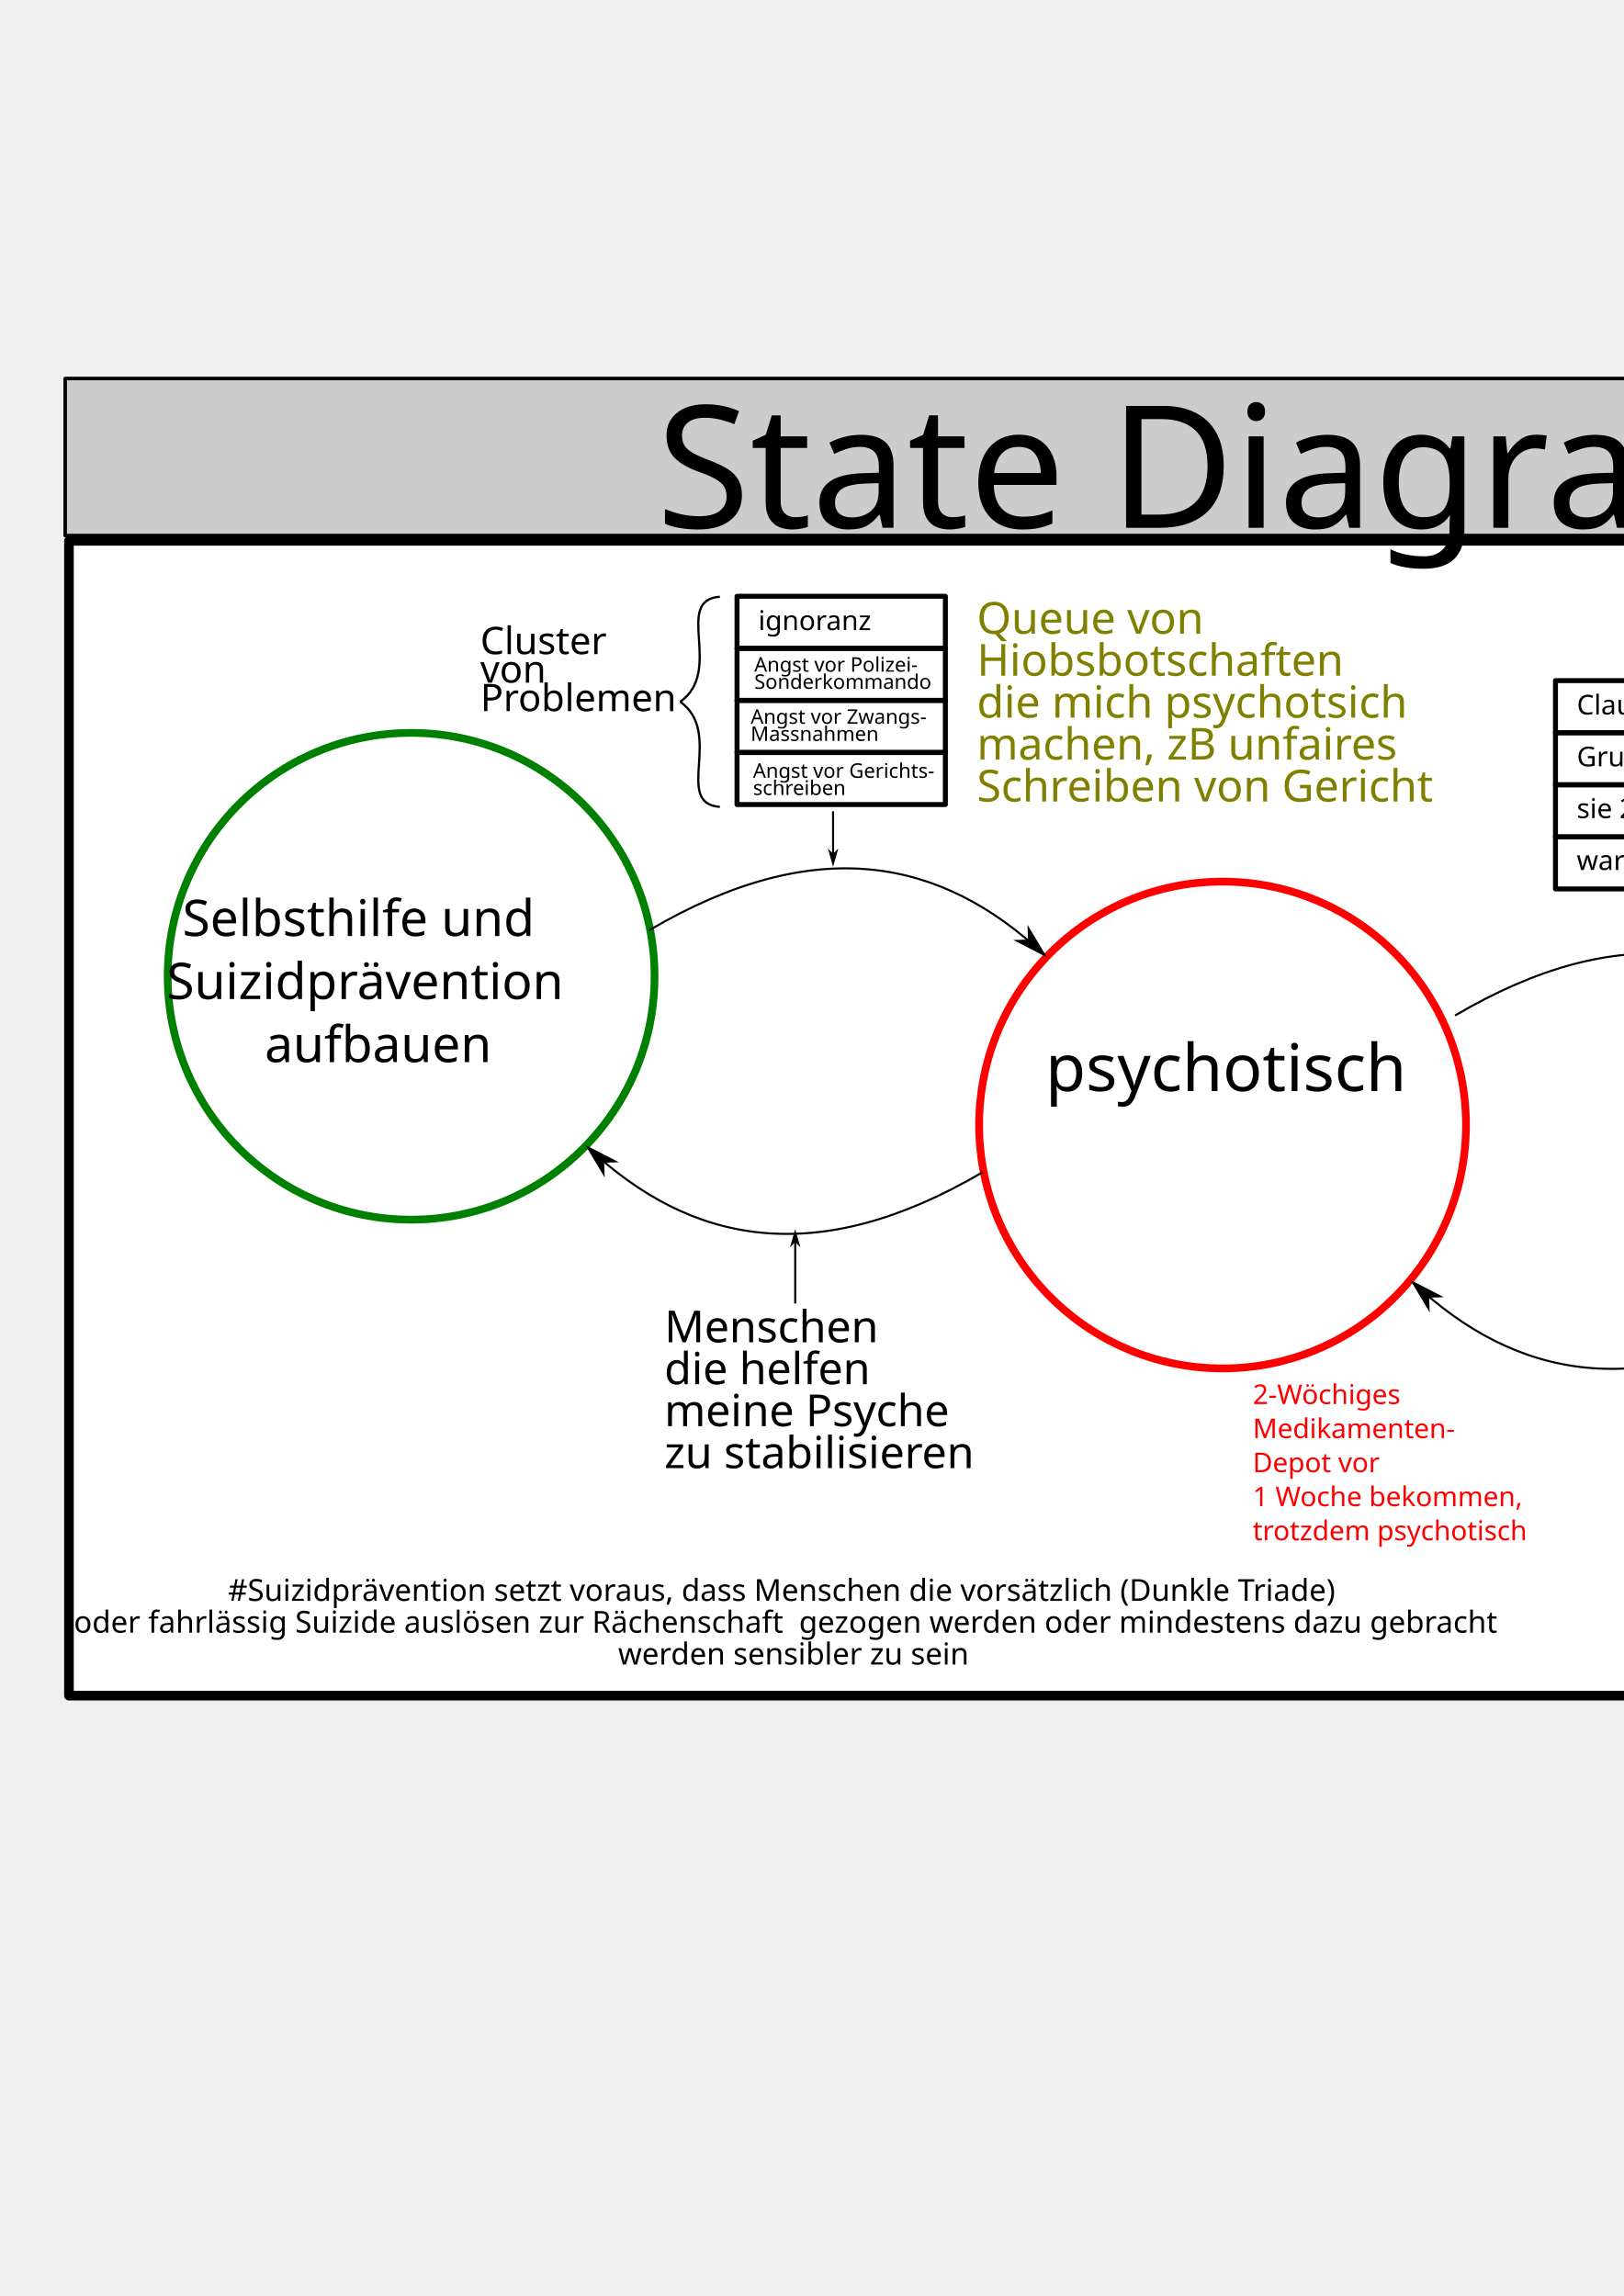
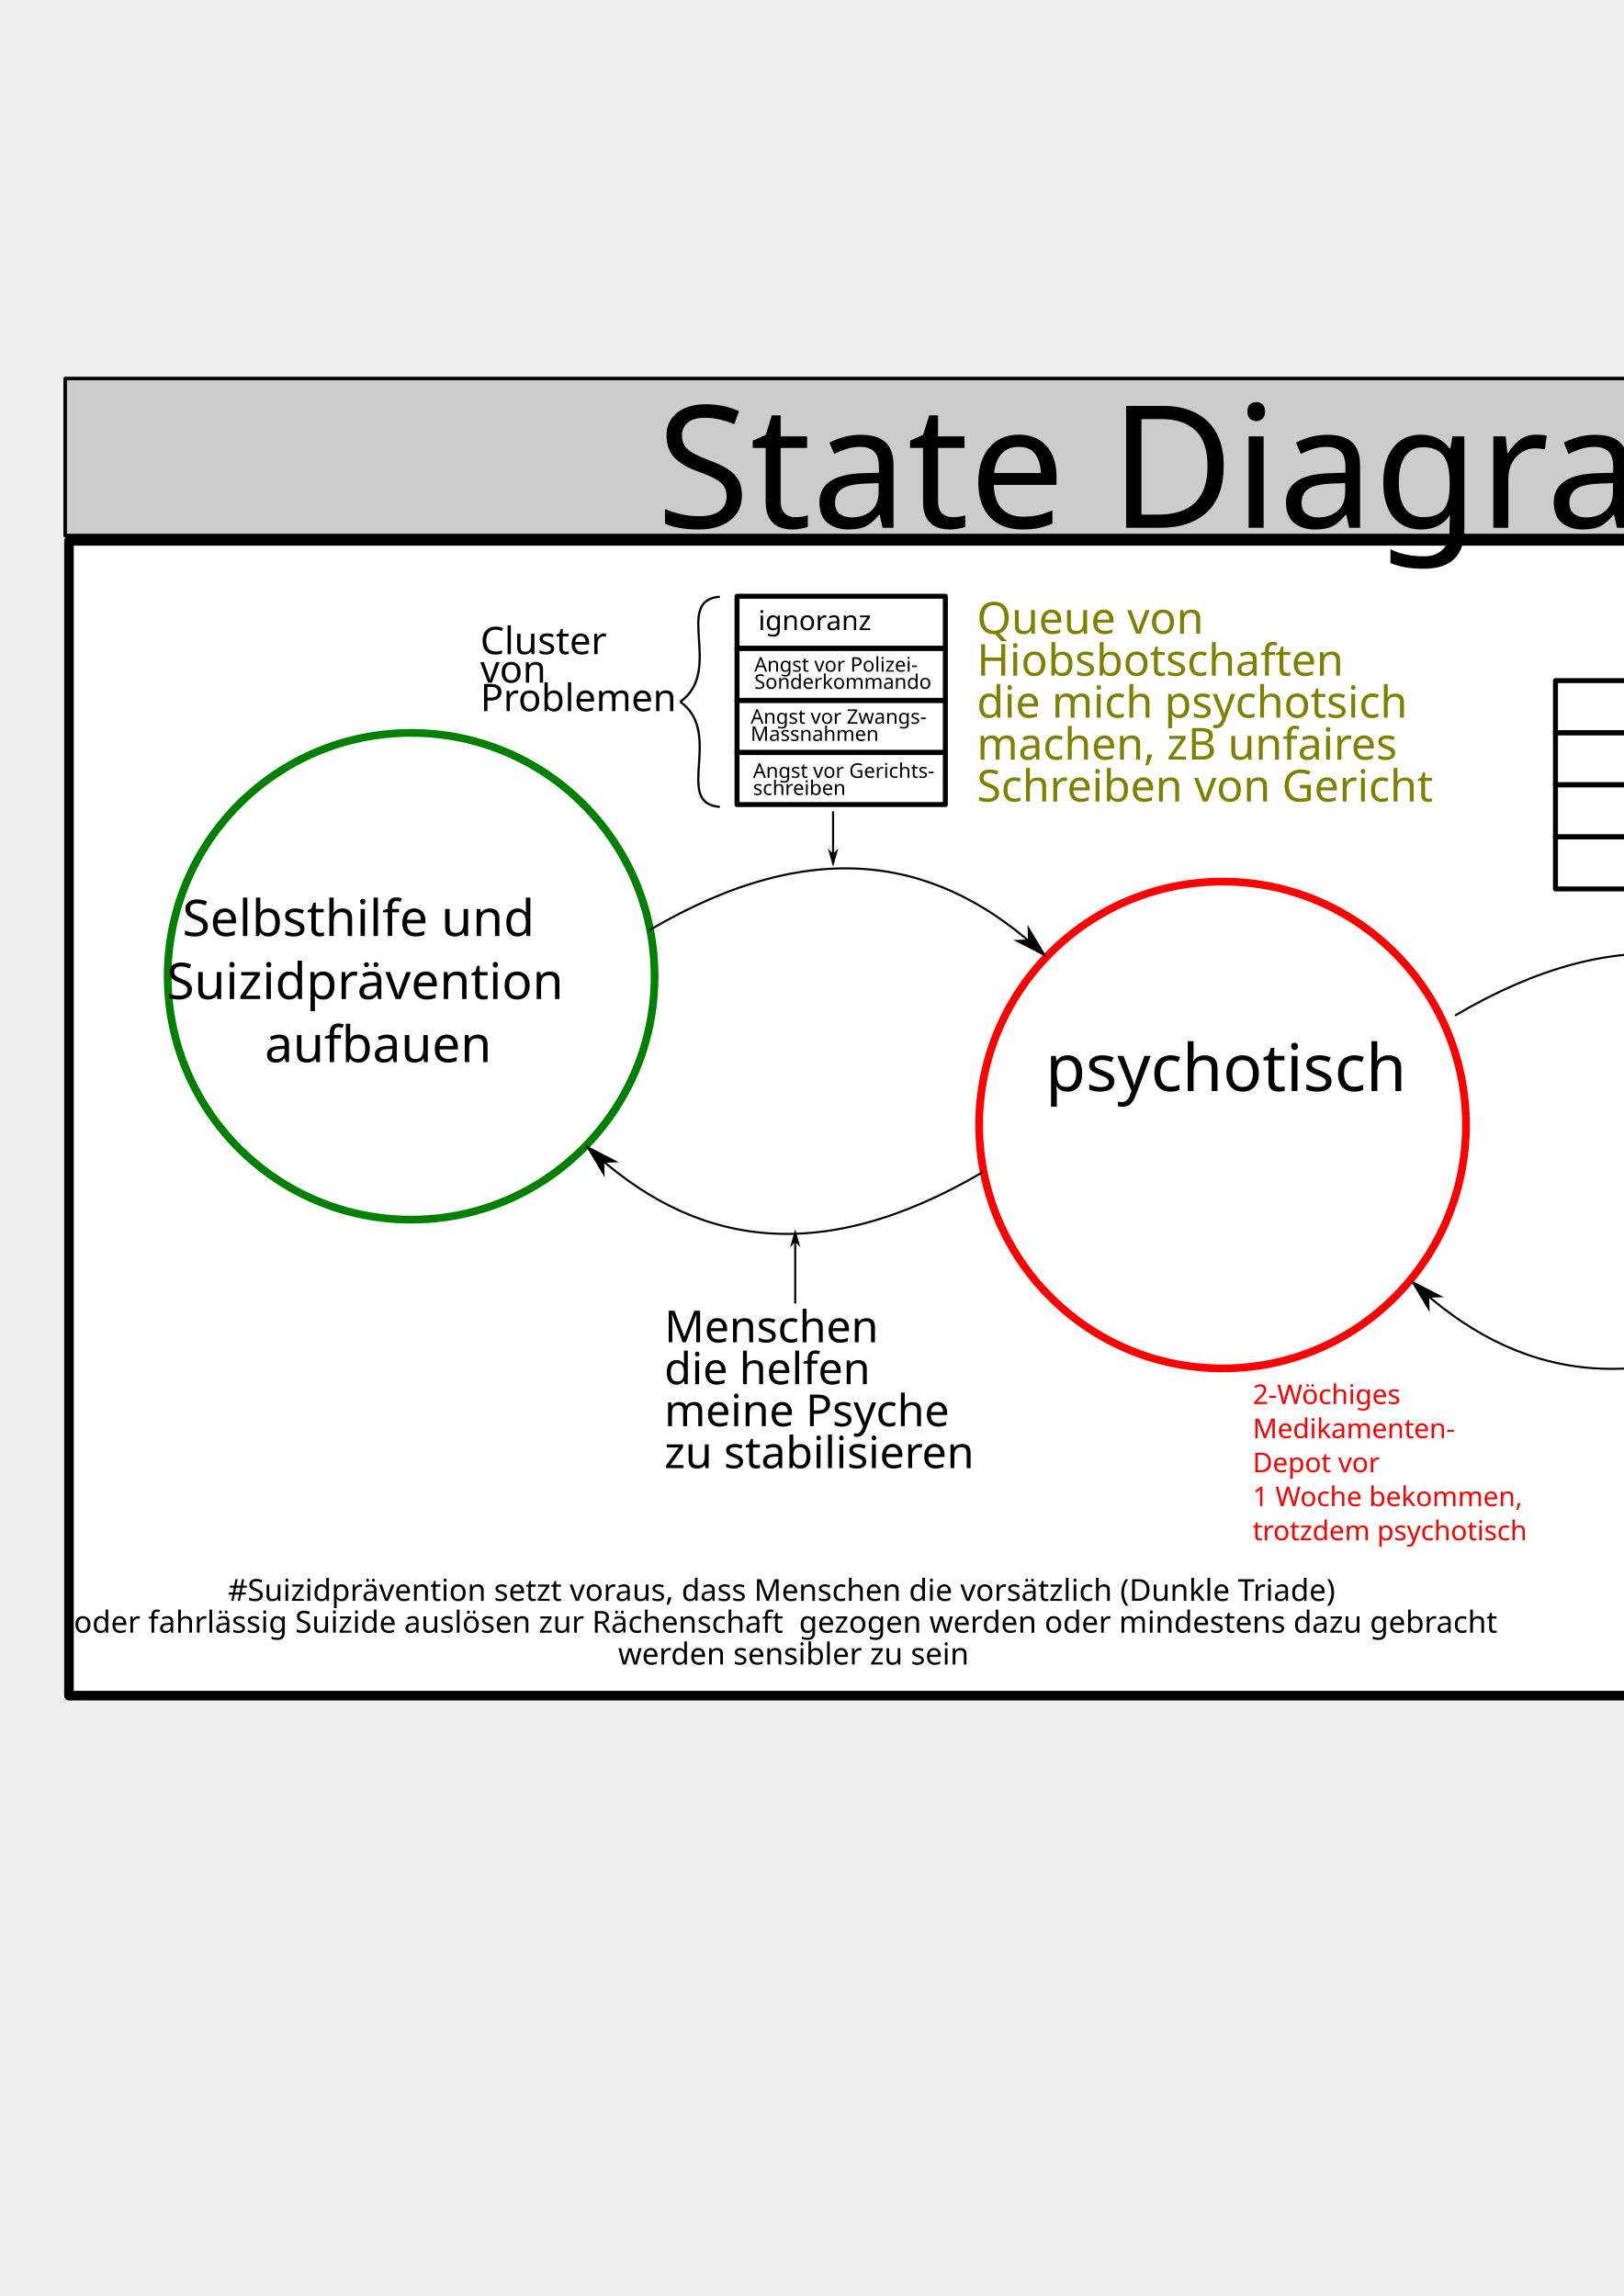
<svg xmlns="http://www.w3.org/2000/svg" width="210mm" height="297mm" viewBox="0 0 210 297" version="1.1" id="svg9325">
  <defs id="defs9322">
    <marker style="overflow:visible" id="Arrow1Mstart" refX="0.0" refY="0.0" orient="auto">
      <path transform="scale(0.4) translate(10,0)" style="fill-rule:evenodd;fill:context-stroke;stroke:context-stroke;stroke-width:1.0pt" d="M 0.0,0.0 L 5.0,-5.0 L -12.5,0.0 L 5.0,5.0 L 0.0,0.0 z " id="path23714" />
    </marker>
    <marker style="overflow:visible;" id="marker39081" refX="0.0" refY="0.0" orient="auto">
      <path transform="scale(0.4) rotate(180) translate(10,0)" style="fill-rule:evenodd;fill:context-stroke;stroke:context-stroke;stroke-width:1.0pt;" d="M 0.0,0.0 L 5.0,-5.0 L -12.5,0.0 L 5.0,5.0 L 0.0,0.0 z " id="path39079" />
    </marker>
    <marker style="overflow:visible;" id="Arrow1Mend" refX="0.0" refY="0.0" orient="auto">
      <path transform="scale(0.4) rotate(180) translate(10,0)" style="fill-rule:evenodd;fill:context-stroke;stroke:context-stroke;stroke-width:1.0pt;" d="M 0.0,0.0 L 5.0,-5.0 L -12.5,0.0 L 5.0,5.0 L 0.0,0.0 z " id="path23717" />
    </marker>
    <marker style="overflow:visible;" id="Arrow1Lend" refX="0.0" refY="0.0" orient="auto">
      <path transform="scale(0.8) rotate(180) translate(12.5,0)" style="fill-rule:evenodd;fill:context-stroke;stroke:context-stroke;stroke-width:1.0pt;" d="M 0.0,0.0 L 5.0,-5.0 L -12.5,0.0 L 5.0,5.0 L 0.0,0.0 z " id="path23711" />
    </marker>
    <marker style="overflow:visible" id="Arrow1Lend-4" refX="0" refY="0" orient="auto">
      <path transform="matrix(-0.8,0,0,-0.8,-10,0)" style="fill:context-stroke;fill-rule:evenodd;stroke:context-stroke;stroke-width:1pt" d="M 0,0 5,-5 -12.5,0 5,5 Z" id="path23711-3" />
    </marker>
    <marker style="overflow:visible" id="Arrow1Lend-6" refX="0" refY="0" orient="auto">
      <path transform="matrix(-0.8,0,0,-0.8,-10,0)" style="fill:context-stroke;fill-rule:evenodd;stroke:context-stroke;stroke-width:1pt" d="M 0,0 5,-5 -12.5,0 5,5 Z" id="path23711-8" />
    </marker>
    <marker style="overflow:visible" id="Arrow1Lend-4-7" refX="0" refY="0" orient="auto">
      <path transform="matrix(-0.8,0,0,-0.8,-10,0)" style="fill:context-stroke;fill-rule:evenodd;stroke:context-stroke;stroke-width:1pt" d="M 0,0 5,-5 -12.5,0 5,5 Z" id="path23711-3-0" />
    </marker>
    <marker style="overflow:visible" id="Arrow1Mend-3" refX="0" refY="0" orient="auto">
      <path transform="matrix(-0.4,0,0,-0.4,-4,0)" style="fill:context-stroke;fill-rule:evenodd;stroke:context-stroke;stroke-width:1pt" d="M 0,0 5,-5 -12.5,0 5,5 Z" id="path23717-1" />
    </marker>
  </defs>
  <g id="layer1">
    <rect style="fill:#ffffff;stroke:#000000;stroke-width:1.244;stroke-linejoin:round;stop-color:#000000" id="rect9408" width="299.339" height="149.375" x="8.918" y="69.965" />
    <rect style="fill:#cccccc;stroke:#000000;stroke-width:0.46;stroke-linejoin:round;stop-color:#000000" id="rect38922" width="300.315" height="20.32" x="8.43" y="-69.28" transform="scale(1,-1)" />
    <text xml:space="preserve" style="font-style:normal;font-weight:normal;font-size:22.072px;line-height:1.25;font-family:sans-serif;fill:#000000;fill-opacity:1;stroke:none;stroke-width:0.552" x="84.878" y="68.272" id="text10424">
      <tspan id="tspan10422" style="stroke-width:0.552" x="84.878" y="68.272">State Diagram</tspan>
    </text>
    <circle style="fill:#ffffff;stroke:#008000;stroke-width:1;stroke-linejoin:round;stop-color:#000000" id="path10894" cx="53.173" cy="126.286" r="31.484" />
    <circle style="fill:#ffffff;stroke:#ff0000;stroke-width:1;stroke-linejoin:round;stop-color:#000000" id="path10894-6" cx="158.12" cy="145.526" r="31.484" />
    <text xml:space="preserve" style="font-style:normal;font-weight:normal;font-size:6.524px;line-height:1.25;font-family:sans-serif;fill:#000000;fill-opacity:1;stroke:none;stroke-width:0.163" x="53.151" y="121.082" id="text11726">
      <tspan id="tspan11724" style="text-align:center;text-anchor:middle;stroke-width:0.163" x="53.151" y="121.082">Selbsthilfe und </tspan>
      <tspan style="text-align:center;text-anchor:middle;stroke-width:0.163" x="53.151" y="129.237" id="tspan11728">Suizidprävention</tspan>
      <tspan style="text-align:center;text-anchor:middle;stroke-width:0.163" x="53.151" y="137.393" id="tspan11730">aufbauen</tspan>
    </text>
    <text xml:space="preserve" style="font-style:normal;font-weight:normal;font-size:3.92px;line-height:1.05;font-family:sans-serif;fill:#000000;fill-opacity:1;stroke:none;stroke-width:0.098" x="105.171" y="207.079" id="text14868">
      <tspan style="text-align:center;text-anchor:middle;stroke-width:0.098" x="105.171" y="207.079" id="tspan18044">#Suizidprävention setzt voraus, dass Menschen die vorsätzlich (Dunkle Triade) </tspan>
      <tspan style="text-align:center;text-anchor:middle;stroke-width:0.098" x="105.171" y="211.194" id="tspan18048">oder fahrlässig Suizide auslösen zur Rächenschaft  gezogen werden oder mindestens dazu gebracht</tspan>
      <tspan style="text-align:center;text-anchor:middle;stroke-width:0.098" x="105.171" y="215.31" id="tspan23302">werden sensibler zu sein</tspan>
    </text>
    <text xml:space="preserve" style="font-style:normal;font-weight:normal;font-size:8.484px;line-height:1.25;font-family:sans-serif;fill:#000000;fill-opacity:1;stroke:none;stroke-width:0.212" x="135.216" y="141.133" id="text22134">
      <tspan id="tspan22132" style="stroke-width:0.212" x="135.216" y="141.133">psychotisch</tspan>
    </text>
    <circle style="fill:#ffffff;stroke:#800080;stroke-width:1;stroke-linejoin:round;stop-color:#000000" id="path10894-6-5" cx="263.194" cy="157.323" r="31.484" />
    <text xml:space="preserve" style="font-style:normal;font-weight:normal;font-size:8.484px;line-height:1.25;font-family:sans-serif;fill:#000000;fill-opacity:1;stroke:none;stroke-width:0.212" x="240.29" y="152.929" id="text22134-0">
      <tspan id="tspan22132-4" style="stroke-width:0.212" x="240.29" y="152.929">Suizidal</tspan>
    </text>
    <rect style="fill:none;stroke:#000000;stroke-width:0.642;stroke-linejoin:round;stop-color:#000000" id="rect23406" width="26.945" height="6.736" x="95.323" y="77.132" />
    <rect style="fill:none;stroke:#000000;stroke-width:0.642;stroke-linejoin:round;stop-color:#000000" id="rect23406-1" width="26.945" height="6.736" x="95.323" y="83.868" />
    <rect style="fill:none;stroke:#000000;stroke-width:0.642;stroke-linejoin:round;stop-color:#000000" id="rect23406-9" width="26.945" height="6.736" x="95.323" y="90.604" />
    <rect style="fill:none;stroke:#000000;stroke-width:0.642;stroke-linejoin:round;stop-color:#000000" id="rect23406-0" width="26.945" height="6.736" x="95.323" y="97.34" />
    <path style="fill:none;stroke:#000000;stroke-width:0.265px;stroke-linecap:butt;stroke-linejoin:miter;stroke-opacity:1;marker-end:url(#Arrow1Lend)" d="m 83.958,120.339 c 21.612,-12.713 37.842,-9.279 51.074,3.148" id="path23569" />
    <path style="fill:none;stroke:#000000;stroke-width:0.265px;stroke-linecap:butt;stroke-linejoin:miter;stroke-opacity:1;marker-end:url(#Arrow1Lend-4)" d="m 127.14,151.6 c -21.612,12.713 -37.842,9.279 -51.074,-3.148" id="path23569-7" />
    <path style="fill:none;stroke:#000000;stroke-width:0.265px;stroke-linecap:butt;stroke-linejoin:miter;stroke-opacity:1;marker-end:url(#Arrow1Lend-6)" d="m 188.185,131.364 c 21.612,-12.713 37.842,-9.279 51.074,3.148" id="path23569-5" />
    <path style="fill:none;stroke:#000000;stroke-width:0.265px;stroke-linecap:butt;stroke-linejoin:miter;stroke-opacity:1;marker-end:url(#Arrow1Lend-4-7)" d="m 233.84,169.056 c -21.612,12.713 -37.842,9.279 -51.074,-3.148" id="path23569-7-7" />
    <path style="fill:none;stroke:#000000;stroke-width:0.265px;stroke-linecap:butt;stroke-linejoin:miter;stroke-opacity:1;marker-end:url(#Arrow1Mend)" d="m 107.746,104.947 v 6.647" id="path24749" />
    <text xml:space="preserve" style="font-style:normal;font-weight:normal;font-size:5.711px;line-height:0.95;font-family:sans-serif;fill:#808000;fill-opacity:1;stroke:none;stroke-width:0.428" x="126.341" y="81.977" id="text26307">
      <tspan id="tspan26305" style="font-size:5.711px;fill:#808000;stroke:none;stroke-width:0.428" x="126.341" y="81.977">Queue von</tspan>
      <tspan style="font-size:5.711px;fill:#808000;stroke:none;stroke-width:0.428" x="126.341" y="87.402" id="tspan26309">Hiobsbotschaften</tspan>
      <tspan style="font-size:5.711px;fill:#808000;stroke:none;stroke-width:0.428" x="126.341" y="92.828" id="tspan26311">die mich psychotsich</tspan>
      <tspan style="font-size:5.711px;fill:#808000;stroke:none;stroke-width:0.428" x="126.341" y="98.253" id="tspan26313">machen, zB unfaires</tspan>
      <tspan style="font-size:5.711px;fill:#808000;stroke:none;stroke-width:0.428" x="126.341" y="103.678" id="tspan36492">Schreiben von Gericht</tspan>
    </text>
    <text xml:space="preserve" style="font-style:normal;font-weight:normal;font-size:5.711px;line-height:0.95;font-family:sans-serif;fill:#000000;fill-opacity:1;stroke:none;stroke-width:0.428" x="85.921" y="173.631" id="text26307-8">
      <tspan style="font-size:5.711px;stroke-width:0.428" x="85.921" y="173.631" id="tspan28677">Menschen</tspan>
      <tspan style="font-size:5.711px;stroke-width:0.428" x="85.921" y="179.056" id="tspan28945">die helfen</tspan>
      <tspan style="font-size:5.711px;stroke-width:0.428" x="85.921" y="184.481" id="tspan28947">meine Psyche</tspan>
      <tspan style="font-size:5.711px;stroke-width:0.428" x="85.921" y="189.906" id="tspan28949">zu stabilisieren</tspan>
    </text>
    <path style="fill:none;stroke:#000000;stroke-width:0.265px;stroke-linecap:butt;stroke-linejoin:miter;stroke-opacity:1;marker-start:url(#Arrow1Mstart)" d="m 102.848,159.519 v 9.095" id="path29685" />
    <text xml:space="preserve" style="font-style:normal;font-weight:normal;font-size:3.524px;line-height:1.25;font-family:sans-serif;fill:#ff0000;fill-opacity:1;stroke:none;stroke-width:0.088" x="162.019" y="181.625" id="text33150">
      <tspan id="tspan33148" style="fill:#ff0000;stroke-width:0.088" x="162.019" y="181.625">2-Wöchiges</tspan>
      <tspan style="fill:#ff0000;stroke-width:0.088" x="162.019" y="186.03" id="tspan34388">Medikamenten-</tspan>
      <tspan style="fill:#ff0000;stroke-width:0.088" x="162.019" y="190.434" id="tspan33152">Depot vor</tspan>
      <tspan style="fill:#ff0000;stroke-width:0.088" x="162.019" y="194.839" id="tspan33154">1 Woche bekommen,</tspan>
      <tspan style="fill:#ff0000;stroke-width:0.088" x="162.019" y="199.244" id="tspan34402">trotzdem psychotisch</tspan>
    </text>
    <text xml:space="preserve" style="font-style:normal;font-weight:normal;font-size:3.528px;line-height:1.25;font-family:sans-serif;fill:#000000;fill-opacity:1;stroke:none;stroke-width:0.265" x="98.079" y="81.506" id="text2003">
      <tspan id="tspan2001" style="font-size:3.528px;stroke-width:0.265" x="98.079" y="81.506">ignoranz</tspan>
    </text>
    <text xml:space="preserve" style="font-style:normal;font-weight:normal;font-size:2.612px;line-height:0.85;font-family:sans-serif;fill:#000000;fill-opacity:1;stroke:none;stroke-width:0.196" x="97.55" y="86.881" id="text2003-4">
      <tspan id="tspan2001-8" style="font-size:2.612px;stroke-width:0.196" x="97.55" y="86.881">Angst vor Polizei-</tspan>
      <tspan style="font-size:2.612px;stroke-width:0.196" x="97.55" y="89.101" id="tspan4734">Sonderkommando</tspan>
    </text>
    <text xml:space="preserve" style="font-style:normal;font-weight:normal;font-size:2.612px;line-height:0.85;font-family:sans-serif;fill:#000000;fill-opacity:1;stroke:none;stroke-width:0.196" x="97.084" y="93.62" id="text2003-4-5">
      <tspan style="font-size:2.612px;stroke-width:0.196" x="97.084" y="93.62" id="tspan4734-5">Angst vor Zwangs-</tspan>
      <tspan style="font-size:2.612px;stroke-width:0.196" x="97.084" y="95.84" id="tspan5990">Massnahmen</tspan>
    </text>
    <text xml:space="preserve" style="font-style:normal;font-weight:normal;font-size:2.612px;line-height:0.85;font-family:sans-serif;fill:#000000;fill-opacity:1;stroke:none;stroke-width:0.196" x="97.393" y="100.613" id="text2003-4-5-5">
      <tspan style="font-size:2.612px;stroke-width:0.196" x="97.393" y="100.613" id="tspan5990-0">Angst vor Gerichts-</tspan>
      <tspan style="font-size:2.612px;stroke-width:0.196" x="97.393" y="102.833" id="tspan6376">schreiben</tspan>
    </text>
    <path style="fill:none;stroke:#000000;stroke-width:0.288px;stroke-linecap:butt;stroke-linejoin:miter;stroke-opacity:1" d="m 93.095,77.189 c -6.05,0.45 0.557,9.545 -5.114,13.593" id="path9078" />
    <path style="fill:none;stroke:#000000;stroke-width:0.288px;stroke-linecap:butt;stroke-linejoin:miter;stroke-opacity:1" d="m 93.095,104.375 c -6.05,-0.45 0.557,-9.545 -5.114,-13.593" id="path9335" />
    <text xml:space="preserve" style="font-style:normal;font-weight:normal;font-size:4.917px;line-height:0.75;font-family:sans-serif;fill:#000000;fill-opacity:1;stroke:none;stroke-width:0.123" x="62.122" y="84.62" id="text10615">
      <tspan id="tspan10613" style="stroke-width:0.123" x="62.122" y="84.62">Cluster</tspan>
      <tspan style="stroke-width:0.123" x="62.122" y="88.308" id="tspan10617">von</tspan>
      <tspan style="stroke-width:0.123" x="62.122" y="91.996" id="tspan10619">Problemen</tspan>
    </text>
    <rect style="fill:none;stroke:#000000;stroke-width:0.642;stroke-linejoin:round;stop-color:#000000" id="rect23406-99" width="26.945" height="6.736" x="201.176" y="88.045" />
    <rect style="fill:none;stroke:#000000;stroke-width:0.642;stroke-linejoin:round;stop-color:#000000" id="rect23406-1-0" width="26.945" height="6.736" x="201.176" y="94.781" />
    <rect style="fill:none;stroke:#000000;stroke-width:0.642;stroke-linejoin:round;stop-color:#000000" id="rect23406-9-7" width="26.945" height="6.736" x="201.176" y="101.518" />
    <rect style="fill:none;stroke:#000000;stroke-width:0.642;stroke-linejoin:round;stop-color:#000000" id="rect23406-0-9" width="26.945" height="6.736" x="201.176" y="108.254" />
    <path style="fill:none;stroke:#000000;stroke-width:0.265px;stroke-linecap:butt;stroke-linejoin:miter;stroke-opacity:1;marker-end:url(#Arrow1Mend-3)" d="m 213.599,115.86 v 6.647" id="path24749-3" />
-     <text xml:space="preserve" style="font-style:normal;font-weight:normal;font-size:3.528px;line-height:0.95;font-family:sans-serif;fill:#000000;fill-opacity:1;stroke:none;stroke-width:0.265" x="203.933" y="92.419" id="text2003-6">
-       <tspan id="tspan2001-88" style="font-size:3.528px;stroke-width:0.265" x="203.933" y="92.419">Claudines nicht gehaltenes(?) Versprechen</tspan>
-       <tspan style="font-size:3.528px;stroke-width:0.265" x="203.933" y="95.771" id="tspan30564" />
-       <tspan style="font-size:3.528px;stroke-width:0.265" x="203.933" y="99.122" id="tspan30566">Grund weshalb ich beziehungsunfähig bin</tspan>
-       <tspan style="font-size:3.528px;stroke-width:0.265" x="203.933" y="102.474" id="tspan38778" />
-       <tspan style="font-size:3.528px;stroke-width:0.265" x="203.933" y="105.825" id="tspan38780">sie 2001: "Ich will nicht dass Du bezeihungsunfähig wirst"</tspan>
-       <tspan style="font-size:3.528px;stroke-width:0.265" x="203.933" y="109.176" id="tspan38782" />
-       <tspan style="font-size:3.528px;stroke-width:0.265" x="203.933" y="112.528" id="tspan38784">war das Zynismus und Blums sind neben Nazis auch Soziophaten?</tspan>
-     </text>
    <text xml:space="preserve" style="font-style:normal;font-weight:normal;font-size:2.612px;line-height:0.85;font-family:sans-serif;fill:#000000;fill-opacity:1;stroke:none;stroke-width:0.196" x="203.403" y="97.794" id="text2003-4-0">
      <tspan style="font-size:2.612px;stroke-width:0.196" x="203.403" y="97.794" id="tspan4734-7" />
    </text>
    <text xml:space="preserve" style="font-style:normal;font-weight:normal;font-size:2.612px;line-height:0.85;font-family:sans-serif;fill:#000000;fill-opacity:1;stroke:none;stroke-width:0.196" x="202.938" y="104.533" id="text2003-4-5-2">
      <tspan style="font-size:2.612px;stroke-width:0.196" x="202.938" y="104.533" id="tspan5990-9" />
    </text>
    <text xml:space="preserve" style="font-style:normal;font-weight:normal;font-size:2.612px;line-height:0.85;font-family:sans-serif;fill:#000000;fill-opacity:1;stroke:none;stroke-width:0.196" x="203.247" y="111.527" id="text2003-4-5-5-5">
      <tspan style="font-size:2.612px;stroke-width:0.196" x="203.247" y="111.527" id="tspan6376-0" />
    </text>
    <text xml:space="preserve" style="font-style:normal;font-weight:normal;font-size:3.528px;line-height:0.75;font-family:sans-serif;fill:#000000;fill-opacity:1;stroke:none;stroke-width:0.265" x="246.991" y="77.301" id="text43570">
      <tspan id="tspan43568" style="font-size:3.528px;stroke-width:0.265" x="246.991" y="77.301">sobald ich darüber</tspan>
      <tspan style="font-size:3.528px;stroke-width:0.265" x="246.991" y="79.947" id="tspan43572">nachdenke fange ich an</tspan>
      <tspan style="font-size:3.528px;stroke-width:0.265" x="246.991" y="82.592" id="tspan43574">suizidpläne zu schmieden</tspan>
      <tspan style="font-size:3.528px;stroke-width:0.265" x="246.991" y="85.238" id="tspan46736">=&gt;sie müssen damit leben was sie mir angetan haben, ich will nicht mehr damit leben</tspan>
      <tspan style="font-size:3.528px;stroke-width:0.265" x="246.991" y="87.884" id="tspan49257">==&gt; bzw. muss man sich ja noch dafür entschuldigen dass man unter der krankheit leidet</tspan>
    </text>
  </g>
</svg>
